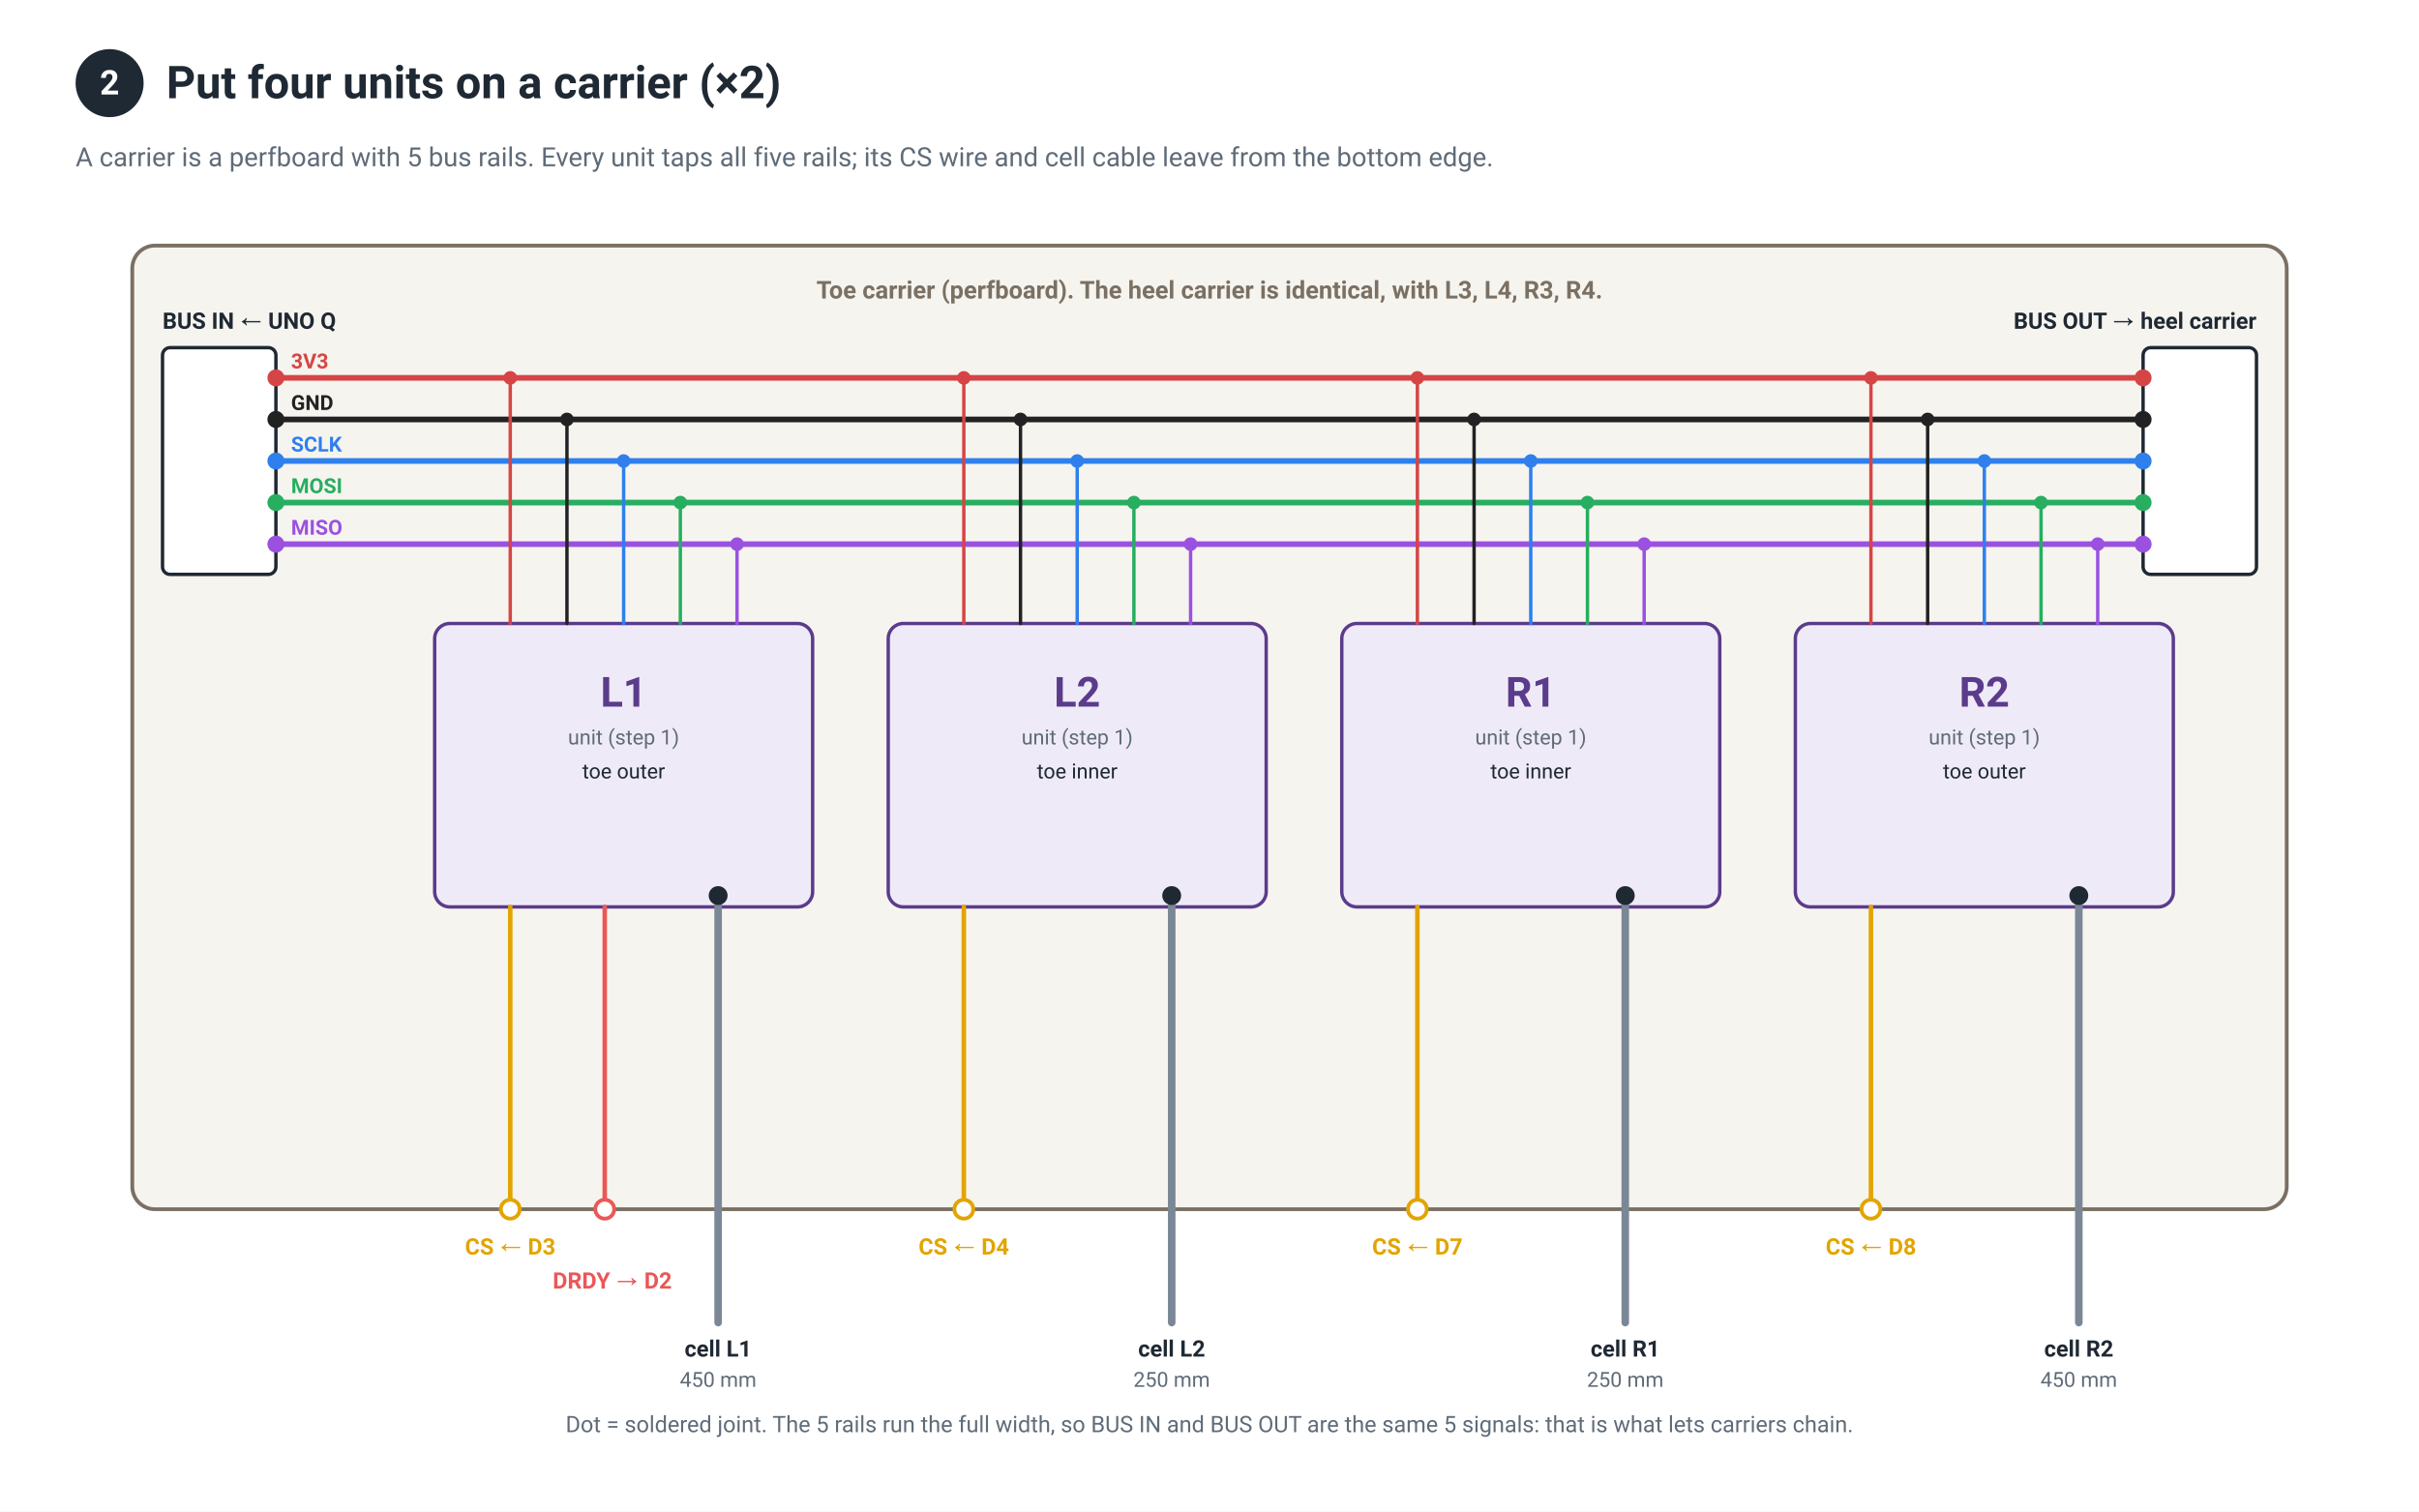
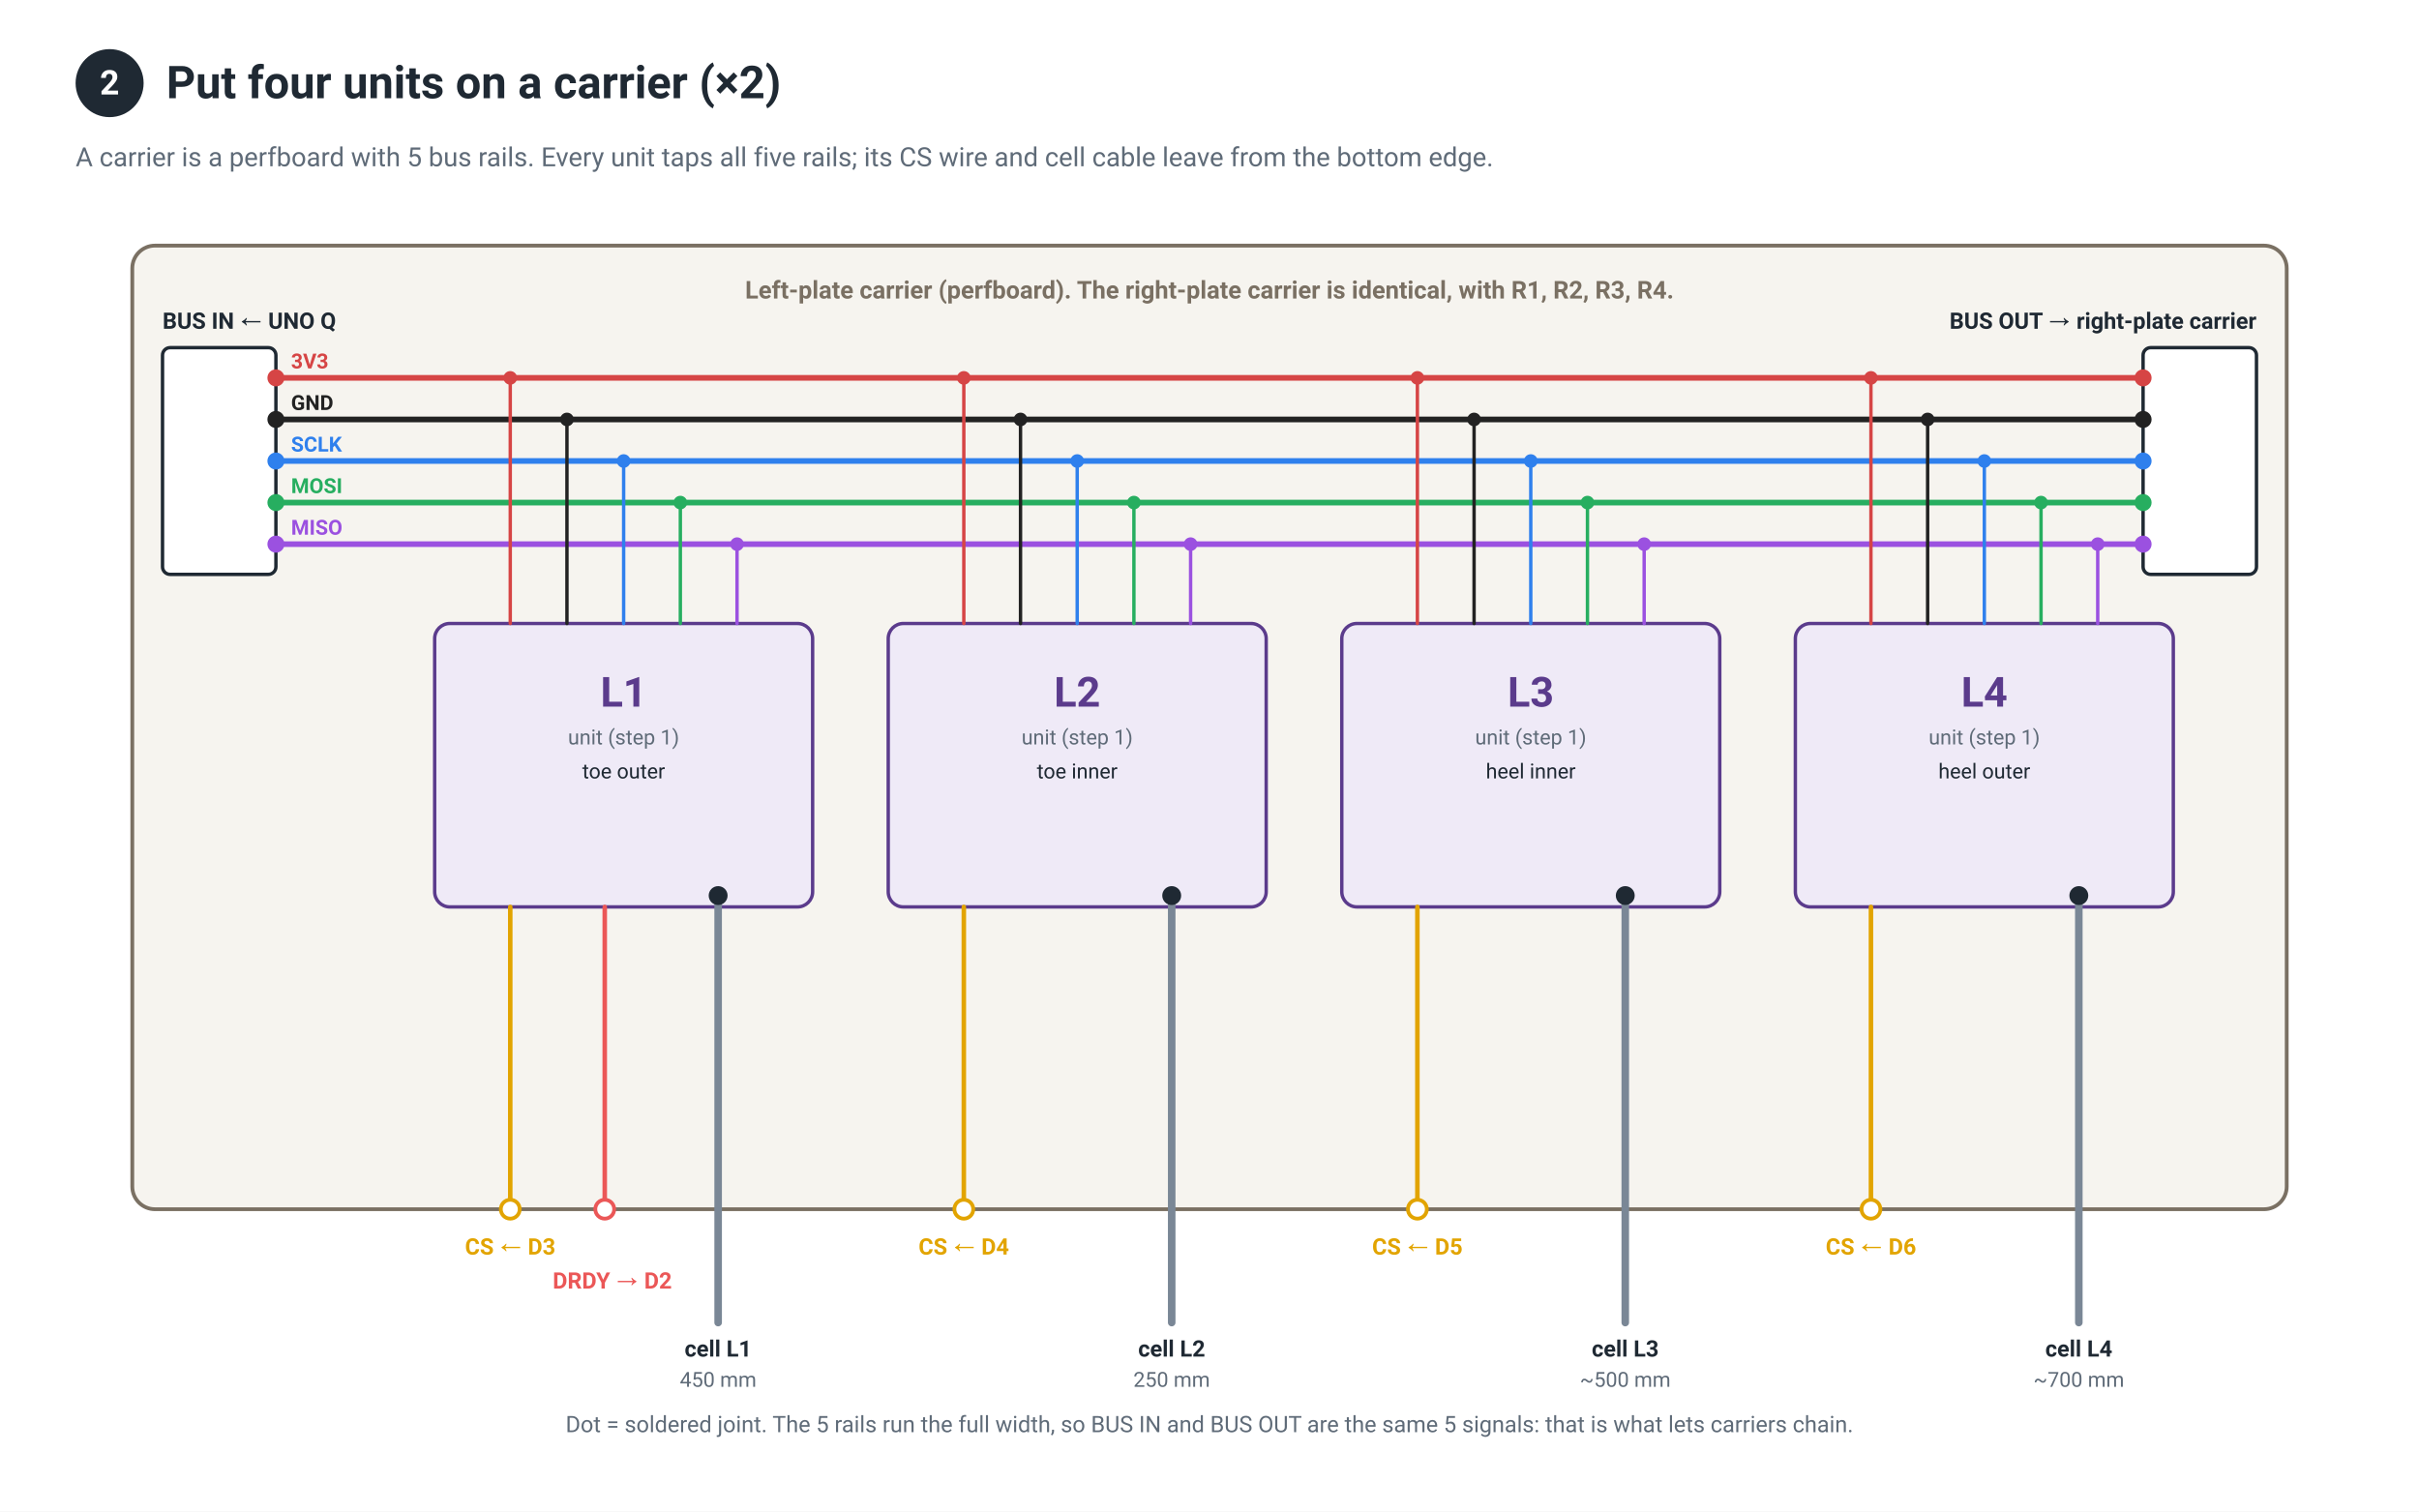
<svg xmlns="http://www.w3.org/2000/svg" viewBox="0 0 1280 800" width="1280" height="800" font-family="-apple-system, BlinkMacSystemFont, Segoe UI, Roboto, Helvetica, Arial, sans-serif">
  <rect width="1280" height="800" fill="#FFFFFF" />
  <circle cx="58" cy="44" r="18" fill="#1F2933" />
  <text x="58" y="50" font-size="18" font-weight="700" fill="#FFFFFF" text-anchor="middle">2</text>
  <text x="88" y="52" font-size="24" font-weight="700" fill="#1F2933" text-anchor="start">Put four units on a carrier (×2)</text>
  <text x="40" y="88" font-size="14" font-weight="400" fill="#5F6B78" text-anchor="start">A carrier is a perfboard with 5 bus rails. Every unit taps all five rails; its CS wire and cell cable leave from the bottom edge.</text>
  <rect x="70" y="130" width="1140" height="510" rx="12" fill="#F6F4EF" stroke="#7A7063" stroke-width="2" />
-   <text x="640.0" y="158" font-size="13" font-weight="700" fill="#7A7063" text-anchor="middle">Toe carrier (perfboard). The heel carrier is identical, with L3, L4, R3, R4.</text>
+   <text x="640.0" y="158" font-size="13" font-weight="700" fill="#7A7063" text-anchor="middle">Left-plate carrier (perfboard). The right-plate carrier is identical, with R1, R2, R3, R4.</text>
  <rect x="86" y="184" width="60" height="120" rx="4" fill="#FFFFFF" stroke="#1F2933" stroke-width="1.8" />
  <text x="86" y="174" font-size="12" font-weight="700" fill="#1F2933" text-anchor="start">BUS IN ← UNO Q</text>
  <rect x="1134" y="184" width="60" height="120" rx="4" fill="#FFFFFF" stroke="#1F2933" stroke-width="1.8" />
-   <text x="1194" y="174" font-size="12" font-weight="700" fill="#1F2933" text-anchor="end">BUS OUT → heel carrier</text>
+   <text x="1194" y="174" font-size="12" font-weight="700" fill="#1F2933" text-anchor="end">BUS OUT → right-plate carrier</text>
  <path d="M146,200 L1134,200" fill="none" stroke="#D64545" stroke-width="3" stroke-linejoin="round" stroke-linecap="round" />
  <circle cx="146" cy="200" r="4.5" fill="#D64545" />
  <circle cx="1134" cy="200" r="4.5" fill="#D64545" />
  <text x="154" y="195" font-size="11" font-weight="700" fill="#D64545" text-anchor="start">3V3</text>
  <path d="M146,222 L1134,222" fill="none" stroke="#222222" stroke-width="3" stroke-linejoin="round" stroke-linecap="round" />
  <circle cx="146" cy="222" r="4.5" fill="#222222" />
  <circle cx="1134" cy="222" r="4.5" fill="#222222" />
  <text x="154" y="217" font-size="11" font-weight="700" fill="#222222" text-anchor="start">GND</text>
  <path d="M146,244 L1134,244" fill="none" stroke="#2F80ED" stroke-width="3" stroke-linejoin="round" stroke-linecap="round" />
  <circle cx="146" cy="244" r="4.5" fill="#2F80ED" />
  <circle cx="1134" cy="244" r="4.5" fill="#2F80ED" />
  <text x="154" y="239" font-size="11" font-weight="700" fill="#2F80ED" text-anchor="start">SCLK</text>
  <path d="M146,266 L1134,266" fill="none" stroke="#27AE60" stroke-width="3" stroke-linejoin="round" stroke-linecap="round" />
  <circle cx="146" cy="266" r="4.5" fill="#27AE60" />
  <circle cx="1134" cy="266" r="4.5" fill="#27AE60" />
  <text x="154" y="261" font-size="11" font-weight="700" fill="#27AE60" text-anchor="start">MOSI</text>
  <path d="M146,288 L1134,288" fill="none" stroke="#9B51E0" stroke-width="3" stroke-linejoin="round" stroke-linecap="round" />
  <circle cx="146" cy="288" r="4.5" fill="#9B51E0" />
  <circle cx="1134" cy="288" r="4.5" fill="#9B51E0" />
  <text x="154" y="283" font-size="11" font-weight="700" fill="#9B51E0" text-anchor="start">MISO</text>
  <rect x="230" y="330" width="200" height="150" rx="8" fill="#EFEAF7" stroke="#5B3B8C" stroke-width="1.8" />
  <text x="330.0" y="374" font-size="22" font-weight="700" fill="#5B3B8C" text-anchor="middle">L1</text>
  <text x="330.0" y="394" font-size="11" font-weight="400" fill="#5F6B78" text-anchor="middle">unit (step 1)</text>
  <text x="330.0" y="412" font-size="11" font-weight="400" fill="#1F2933" text-anchor="middle">toe outer</text>
  <path d="M270,330 L270,200" fill="none" stroke="#D64545" stroke-width="1.8" stroke-linejoin="round" stroke-linecap="round" />
  <circle cx="270" cy="200" r="3.6" fill="#D64545" />
  <path d="M300,330 L300,222" fill="none" stroke="#222222" stroke-width="1.8" stroke-linejoin="round" stroke-linecap="round" />
  <circle cx="300" cy="222" r="3.6" fill="#222222" />
  <path d="M330,330 L330,244" fill="none" stroke="#2F80ED" stroke-width="1.8" stroke-linejoin="round" stroke-linecap="round" />
  <circle cx="330" cy="244" r="3.6" fill="#2F80ED" />
  <path d="M360,330 L360,266" fill="none" stroke="#27AE60" stroke-width="1.8" stroke-linejoin="round" stroke-linecap="round" />
  <circle cx="360" cy="266" r="3.6" fill="#27AE60" />
  <path d="M390,330 L390,288" fill="none" stroke="#9B51E0" stroke-width="1.8" stroke-linejoin="round" stroke-linecap="round" />
  <circle cx="390" cy="288" r="3.6" fill="#9B51E0" />
  <path d="M270,480 L270,640" fill="none" stroke="#E2A400" stroke-width="2.4" stroke-linejoin="round" stroke-linecap="round" />
  <circle cx="270" cy="640" r="5" fill="#FFFFFF" stroke="#E2A400" stroke-width="2" />
  <text x="282" y="644" font-size="13" font-weight="700" fill="#E2A400" text-anchor="start" />
  <text x="270" y="664" font-size="12" font-weight="700" fill="#E2A400" text-anchor="middle">CS ← D3</text>
  <path d="M320,480 L320,640" fill="none" stroke="#EB5757" stroke-width="2.4" stroke-linejoin="round" stroke-linecap="round" />
  <circle cx="320" cy="640" r="5" fill="#FFFFFF" stroke="#EB5757" stroke-width="2" />
  <text x="332" y="644" font-size="13" font-weight="700" fill="#EB5757" text-anchor="start" />
  <text x="324" y="682" font-size="12" font-weight="700" fill="#EB5757" text-anchor="middle">DRDY → D2</text>
  <path d="M380,474 L380,700" fill="none" stroke="#7A8796" stroke-width="4" stroke-linejoin="round" stroke-linecap="round" />
  <circle cx="380" cy="474" r="5" fill="#1F2933" />
  <text x="380" y="718" font-size="12" font-weight="700" fill="#1F2933" text-anchor="middle">cell L1</text>
  <text x="380" y="734" font-size="11" font-weight="400" fill="#5F6B78" text-anchor="middle">450 mm</text>
  <rect x="470" y="330" width="200" height="150" rx="8" fill="#EFEAF7" stroke="#5B3B8C" stroke-width="1.8" />
  <text x="570.0" y="374" font-size="22" font-weight="700" fill="#5B3B8C" text-anchor="middle">L2</text>
  <text x="570.0" y="394" font-size="11" font-weight="400" fill="#5F6B78" text-anchor="middle">unit (step 1)</text>
  <text x="570.0" y="412" font-size="11" font-weight="400" fill="#1F2933" text-anchor="middle">toe inner</text>
  <path d="M510,330 L510,200" fill="none" stroke="#D64545" stroke-width="1.8" stroke-linejoin="round" stroke-linecap="round" />
  <circle cx="510" cy="200" r="3.6" fill="#D64545" />
  <path d="M540,330 L540,222" fill="none" stroke="#222222" stroke-width="1.8" stroke-linejoin="round" stroke-linecap="round" />
  <circle cx="540" cy="222" r="3.6" fill="#222222" />
  <path d="M570,330 L570,244" fill="none" stroke="#2F80ED" stroke-width="1.8" stroke-linejoin="round" stroke-linecap="round" />
  <circle cx="570" cy="244" r="3.6" fill="#2F80ED" />
  <path d="M600,330 L600,266" fill="none" stroke="#27AE60" stroke-width="1.8" stroke-linejoin="round" stroke-linecap="round" />
  <circle cx="600" cy="266" r="3.6" fill="#27AE60" />
  <path d="M630,330 L630,288" fill="none" stroke="#9B51E0" stroke-width="1.8" stroke-linejoin="round" stroke-linecap="round" />
  <circle cx="630" cy="288" r="3.6" fill="#9B51E0" />
  <path d="M510,480 L510,640" fill="none" stroke="#E2A400" stroke-width="2.4" stroke-linejoin="round" stroke-linecap="round" />
  <circle cx="510" cy="640" r="5" fill="#FFFFFF" stroke="#E2A400" stroke-width="2" />
  <text x="522" y="644" font-size="13" font-weight="700" fill="#E2A400" text-anchor="start" />
  <text x="510" y="664" font-size="12" font-weight="700" fill="#E2A400" text-anchor="middle">CS ← D4</text>
  <path d="M620,474 L620,700" fill="none" stroke="#7A8796" stroke-width="4" stroke-linejoin="round" stroke-linecap="round" />
  <circle cx="620" cy="474" r="5" fill="#1F2933" />
  <text x="620" y="718" font-size="12" font-weight="700" fill="#1F2933" text-anchor="middle">cell L2</text>
  <text x="620" y="734" font-size="11" font-weight="400" fill="#5F6B78" text-anchor="middle">250 mm</text>
  <rect x="710" y="330" width="200" height="150" rx="8" fill="#EFEAF7" stroke="#5B3B8C" stroke-width="1.8" />
-   <text x="810.0" y="374" font-size="22" font-weight="700" fill="#5B3B8C" text-anchor="middle">R1</text>
+   <text x="810.0" y="374" font-size="22" font-weight="700" fill="#5B3B8C" text-anchor="middle">L3</text>
  <text x="810.0" y="394" font-size="11" font-weight="400" fill="#5F6B78" text-anchor="middle">unit (step 1)</text>
-   <text x="810.0" y="412" font-size="11" font-weight="400" fill="#1F2933" text-anchor="middle">toe inner</text>
+   <text x="810.0" y="412" font-size="11" font-weight="400" fill="#1F2933" text-anchor="middle">heel inner</text>
  <path d="M750,330 L750,200" fill="none" stroke="#D64545" stroke-width="1.8" stroke-linejoin="round" stroke-linecap="round" />
  <circle cx="750" cy="200" r="3.6" fill="#D64545" />
  <path d="M780,330 L780,222" fill="none" stroke="#222222" stroke-width="1.8" stroke-linejoin="round" stroke-linecap="round" />
  <circle cx="780" cy="222" r="3.6" fill="#222222" />
  <path d="M810,330 L810,244" fill="none" stroke="#2F80ED" stroke-width="1.8" stroke-linejoin="round" stroke-linecap="round" />
  <circle cx="810" cy="244" r="3.6" fill="#2F80ED" />
  <path d="M840,330 L840,266" fill="none" stroke="#27AE60" stroke-width="1.8" stroke-linejoin="round" stroke-linecap="round" />
  <circle cx="840" cy="266" r="3.6" fill="#27AE60" />
  <path d="M870,330 L870,288" fill="none" stroke="#9B51E0" stroke-width="1.8" stroke-linejoin="round" stroke-linecap="round" />
  <circle cx="870" cy="288" r="3.6" fill="#9B51E0" />
  <path d="M750,480 L750,640" fill="none" stroke="#E2A400" stroke-width="2.4" stroke-linejoin="round" stroke-linecap="round" />
  <circle cx="750" cy="640" r="5" fill="#FFFFFF" stroke="#E2A400" stroke-width="2" />
  <text x="762" y="644" font-size="13" font-weight="700" fill="#E2A400" text-anchor="start" />
-   <text x="750" y="664" font-size="12" font-weight="700" fill="#E2A400" text-anchor="middle">CS ← D7</text>
+   <text x="750" y="664" font-size="12" font-weight="700" fill="#E2A400" text-anchor="middle">CS ← D5</text>
  <path d="M860,474 L860,700" fill="none" stroke="#7A8796" stroke-width="4" stroke-linejoin="round" stroke-linecap="round" />
  <circle cx="860" cy="474" r="5" fill="#1F2933" />
-   <text x="860" y="718" font-size="12" font-weight="700" fill="#1F2933" text-anchor="middle">cell R1</text>
-   <text x="860" y="734" font-size="11" font-weight="400" fill="#5F6B78" text-anchor="middle">250 mm</text>
+   <text x="860" y="718" font-size="12" font-weight="700" fill="#1F2933" text-anchor="middle">cell L3</text>
+   <text x="860" y="734" font-size="11" font-weight="400" fill="#5F6B78" text-anchor="middle">~500 mm</text>
  <rect x="950" y="330" width="200" height="150" rx="8" fill="#EFEAF7" stroke="#5B3B8C" stroke-width="1.8" />
-   <text x="1050.0" y="374" font-size="22" font-weight="700" fill="#5B3B8C" text-anchor="middle">R2</text>
+   <text x="1050.0" y="374" font-size="22" font-weight="700" fill="#5B3B8C" text-anchor="middle">L4</text>
  <text x="1050.0" y="394" font-size="11" font-weight="400" fill="#5F6B78" text-anchor="middle">unit (step 1)</text>
-   <text x="1050.0" y="412" font-size="11" font-weight="400" fill="#1F2933" text-anchor="middle">toe outer</text>
+   <text x="1050.0" y="412" font-size="11" font-weight="400" fill="#1F2933" text-anchor="middle">heel outer</text>
  <path d="M990,330 L990,200" fill="none" stroke="#D64545" stroke-width="1.8" stroke-linejoin="round" stroke-linecap="round" />
  <circle cx="990" cy="200" r="3.6" fill="#D64545" />
  <path d="M1020,330 L1020,222" fill="none" stroke="#222222" stroke-width="1.8" stroke-linejoin="round" stroke-linecap="round" />
  <circle cx="1020" cy="222" r="3.6" fill="#222222" />
  <path d="M1050,330 L1050,244" fill="none" stroke="#2F80ED" stroke-width="1.8" stroke-linejoin="round" stroke-linecap="round" />
  <circle cx="1050" cy="244" r="3.6" fill="#2F80ED" />
  <path d="M1080,330 L1080,266" fill="none" stroke="#27AE60" stroke-width="1.8" stroke-linejoin="round" stroke-linecap="round" />
  <circle cx="1080" cy="266" r="3.6" fill="#27AE60" />
  <path d="M1110,330 L1110,288" fill="none" stroke="#9B51E0" stroke-width="1.8" stroke-linejoin="round" stroke-linecap="round" />
  <circle cx="1110" cy="288" r="3.6" fill="#9B51E0" />
  <path d="M990,480 L990,640" fill="none" stroke="#E2A400" stroke-width="2.4" stroke-linejoin="round" stroke-linecap="round" />
  <circle cx="990" cy="640" r="5" fill="#FFFFFF" stroke="#E2A400" stroke-width="2" />
  <text x="1002" y="644" font-size="13" font-weight="700" fill="#E2A400" text-anchor="start" />
-   <text x="990" y="664" font-size="12" font-weight="700" fill="#E2A400" text-anchor="middle">CS ← D8</text>
+   <text x="990" y="664" font-size="12" font-weight="700" fill="#E2A400" text-anchor="middle">CS ← D6</text>
  <path d="M1100,474 L1100,700" fill="none" stroke="#7A8796" stroke-width="4" stroke-linejoin="round" stroke-linecap="round" />
  <circle cx="1100" cy="474" r="5" fill="#1F2933" />
-   <text x="1100" y="718" font-size="12" font-weight="700" fill="#1F2933" text-anchor="middle">cell R2</text>
-   <text x="1100" y="734" font-size="11" font-weight="400" fill="#5F6B78" text-anchor="middle">450 mm</text>
+   <text x="1100" y="718" font-size="12" font-weight="700" fill="#1F2933" text-anchor="middle">cell L4</text>
+   <text x="1100" y="734" font-size="11" font-weight="400" fill="#5F6B78" text-anchor="middle">~700 mm</text>
  <text x="640" y="758" font-size="12" font-weight="400" fill="#5F6B78" text-anchor="middle">Dot = soldered joint. The 5 rails run the full width, so BUS IN and BUS OUT are the same 5 signals: that is what lets carriers chain.</text>
</svg>
